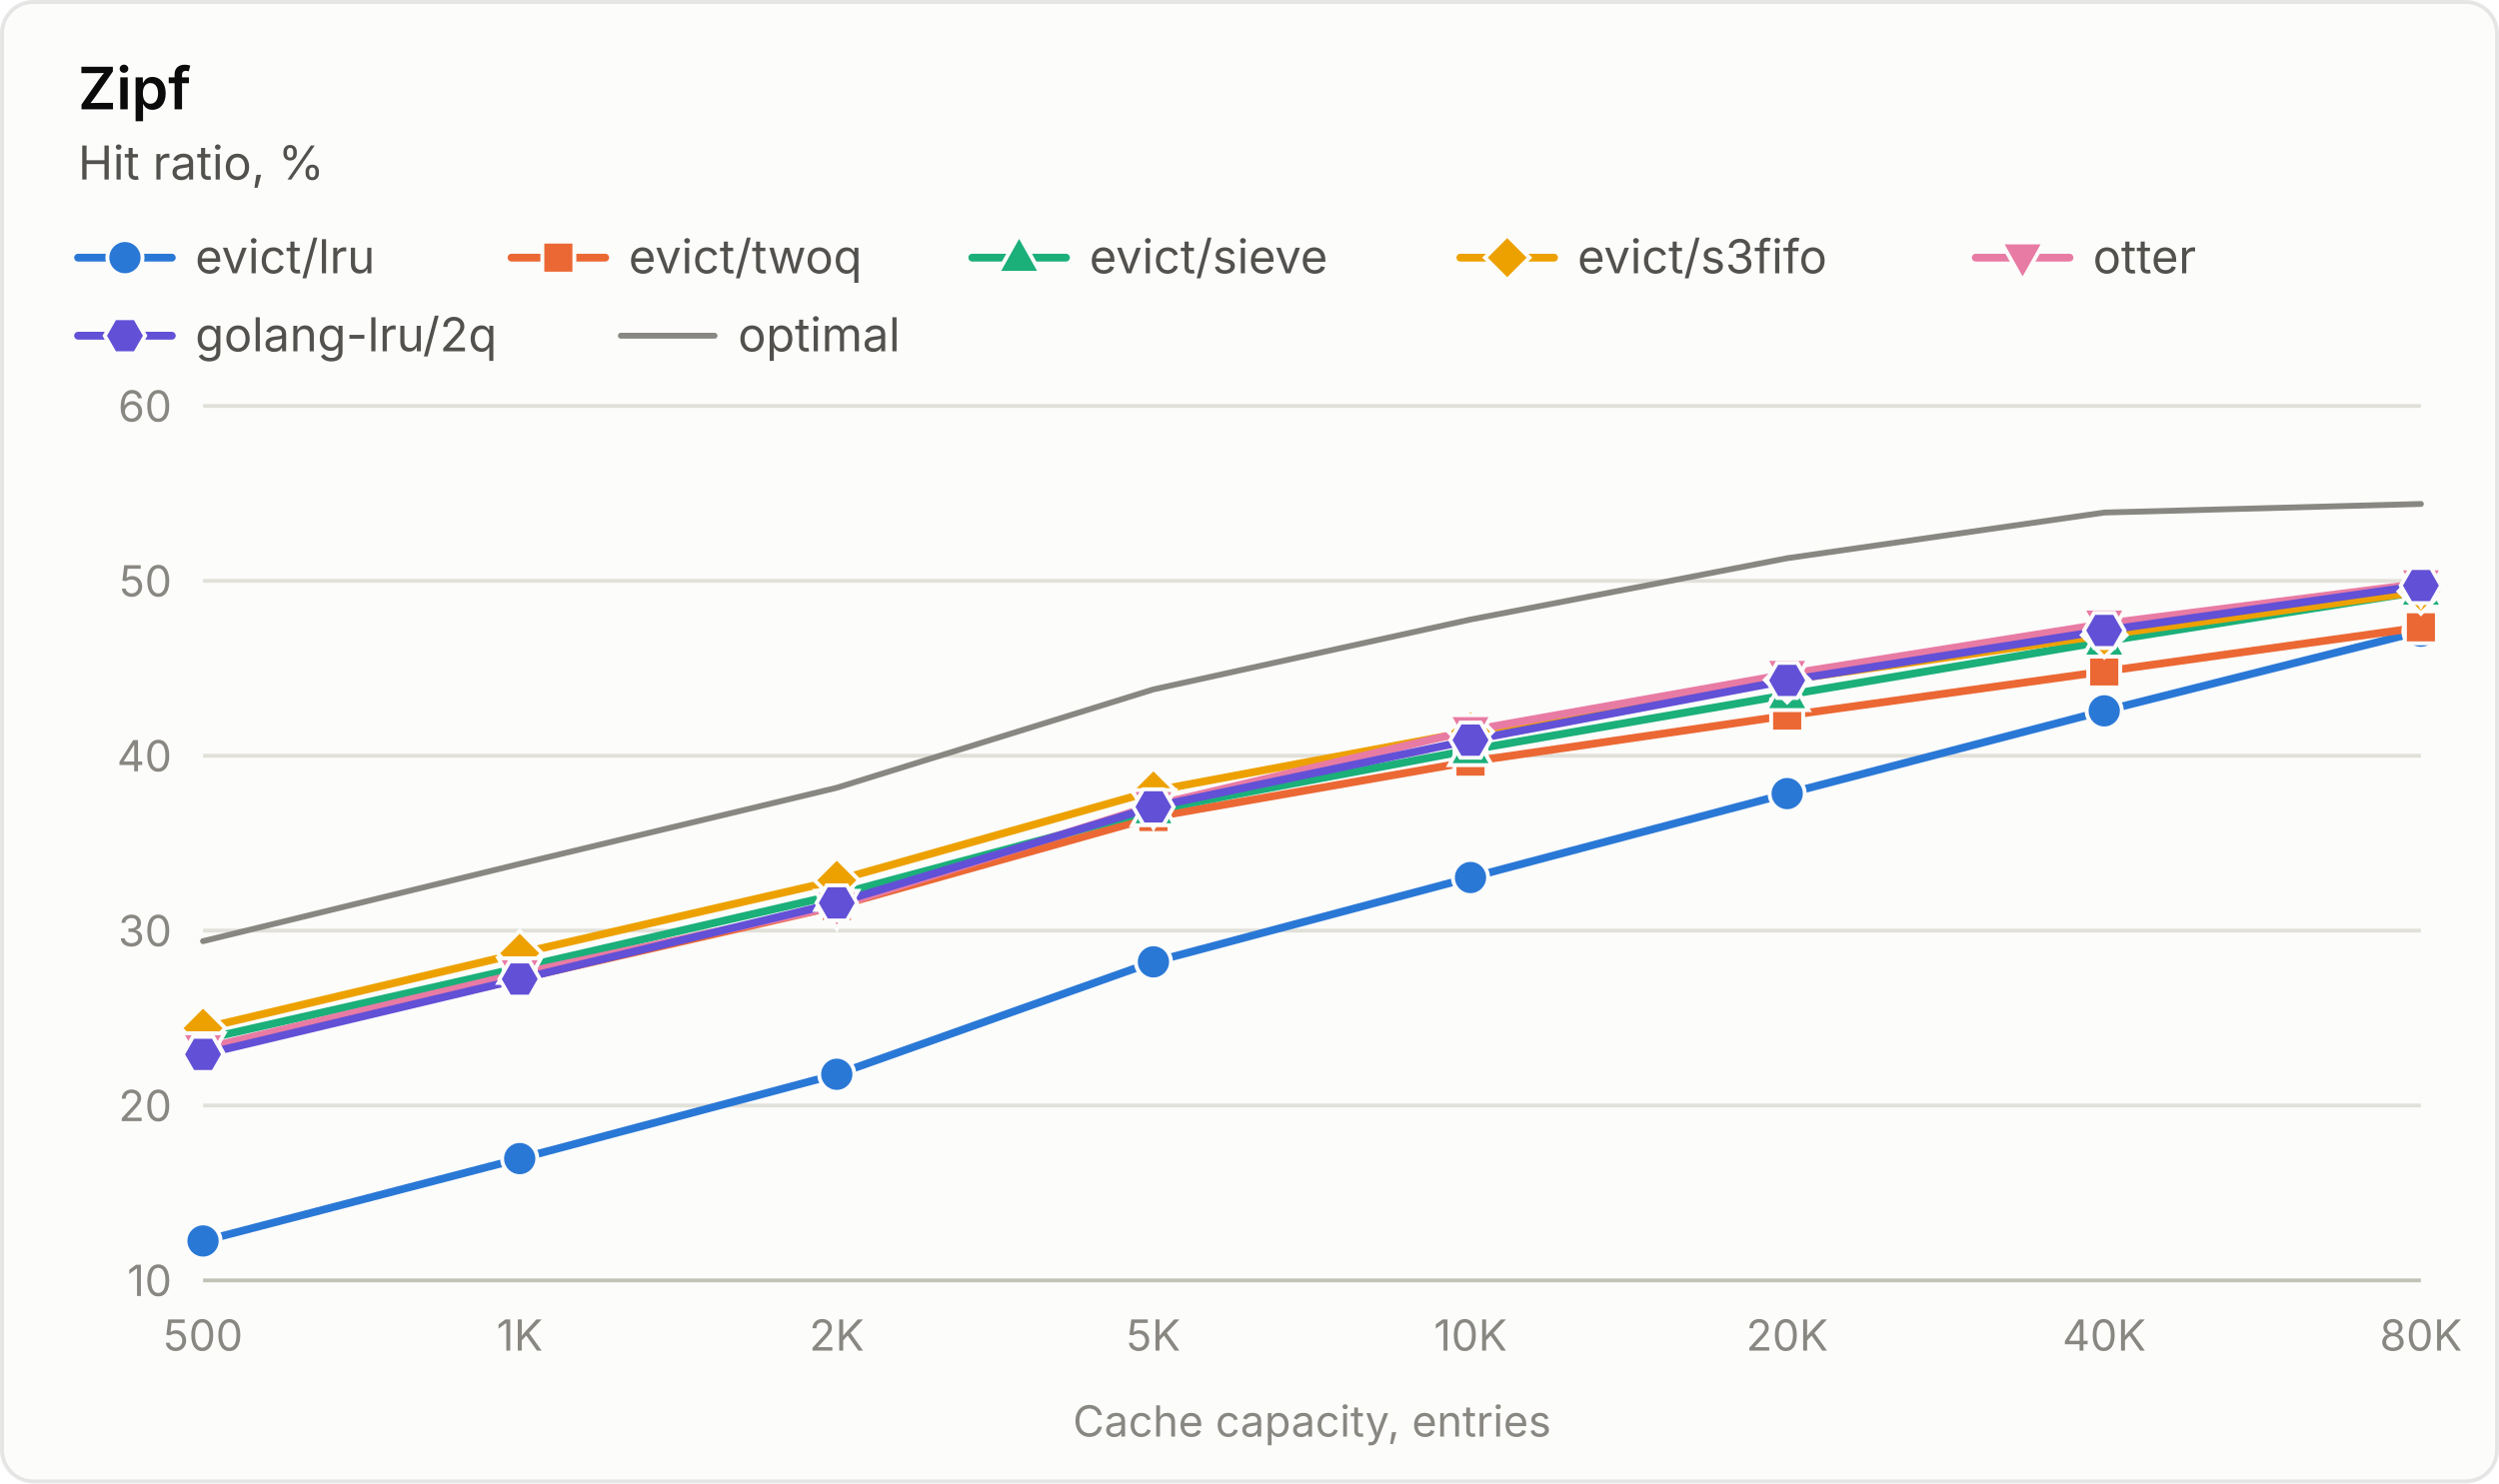
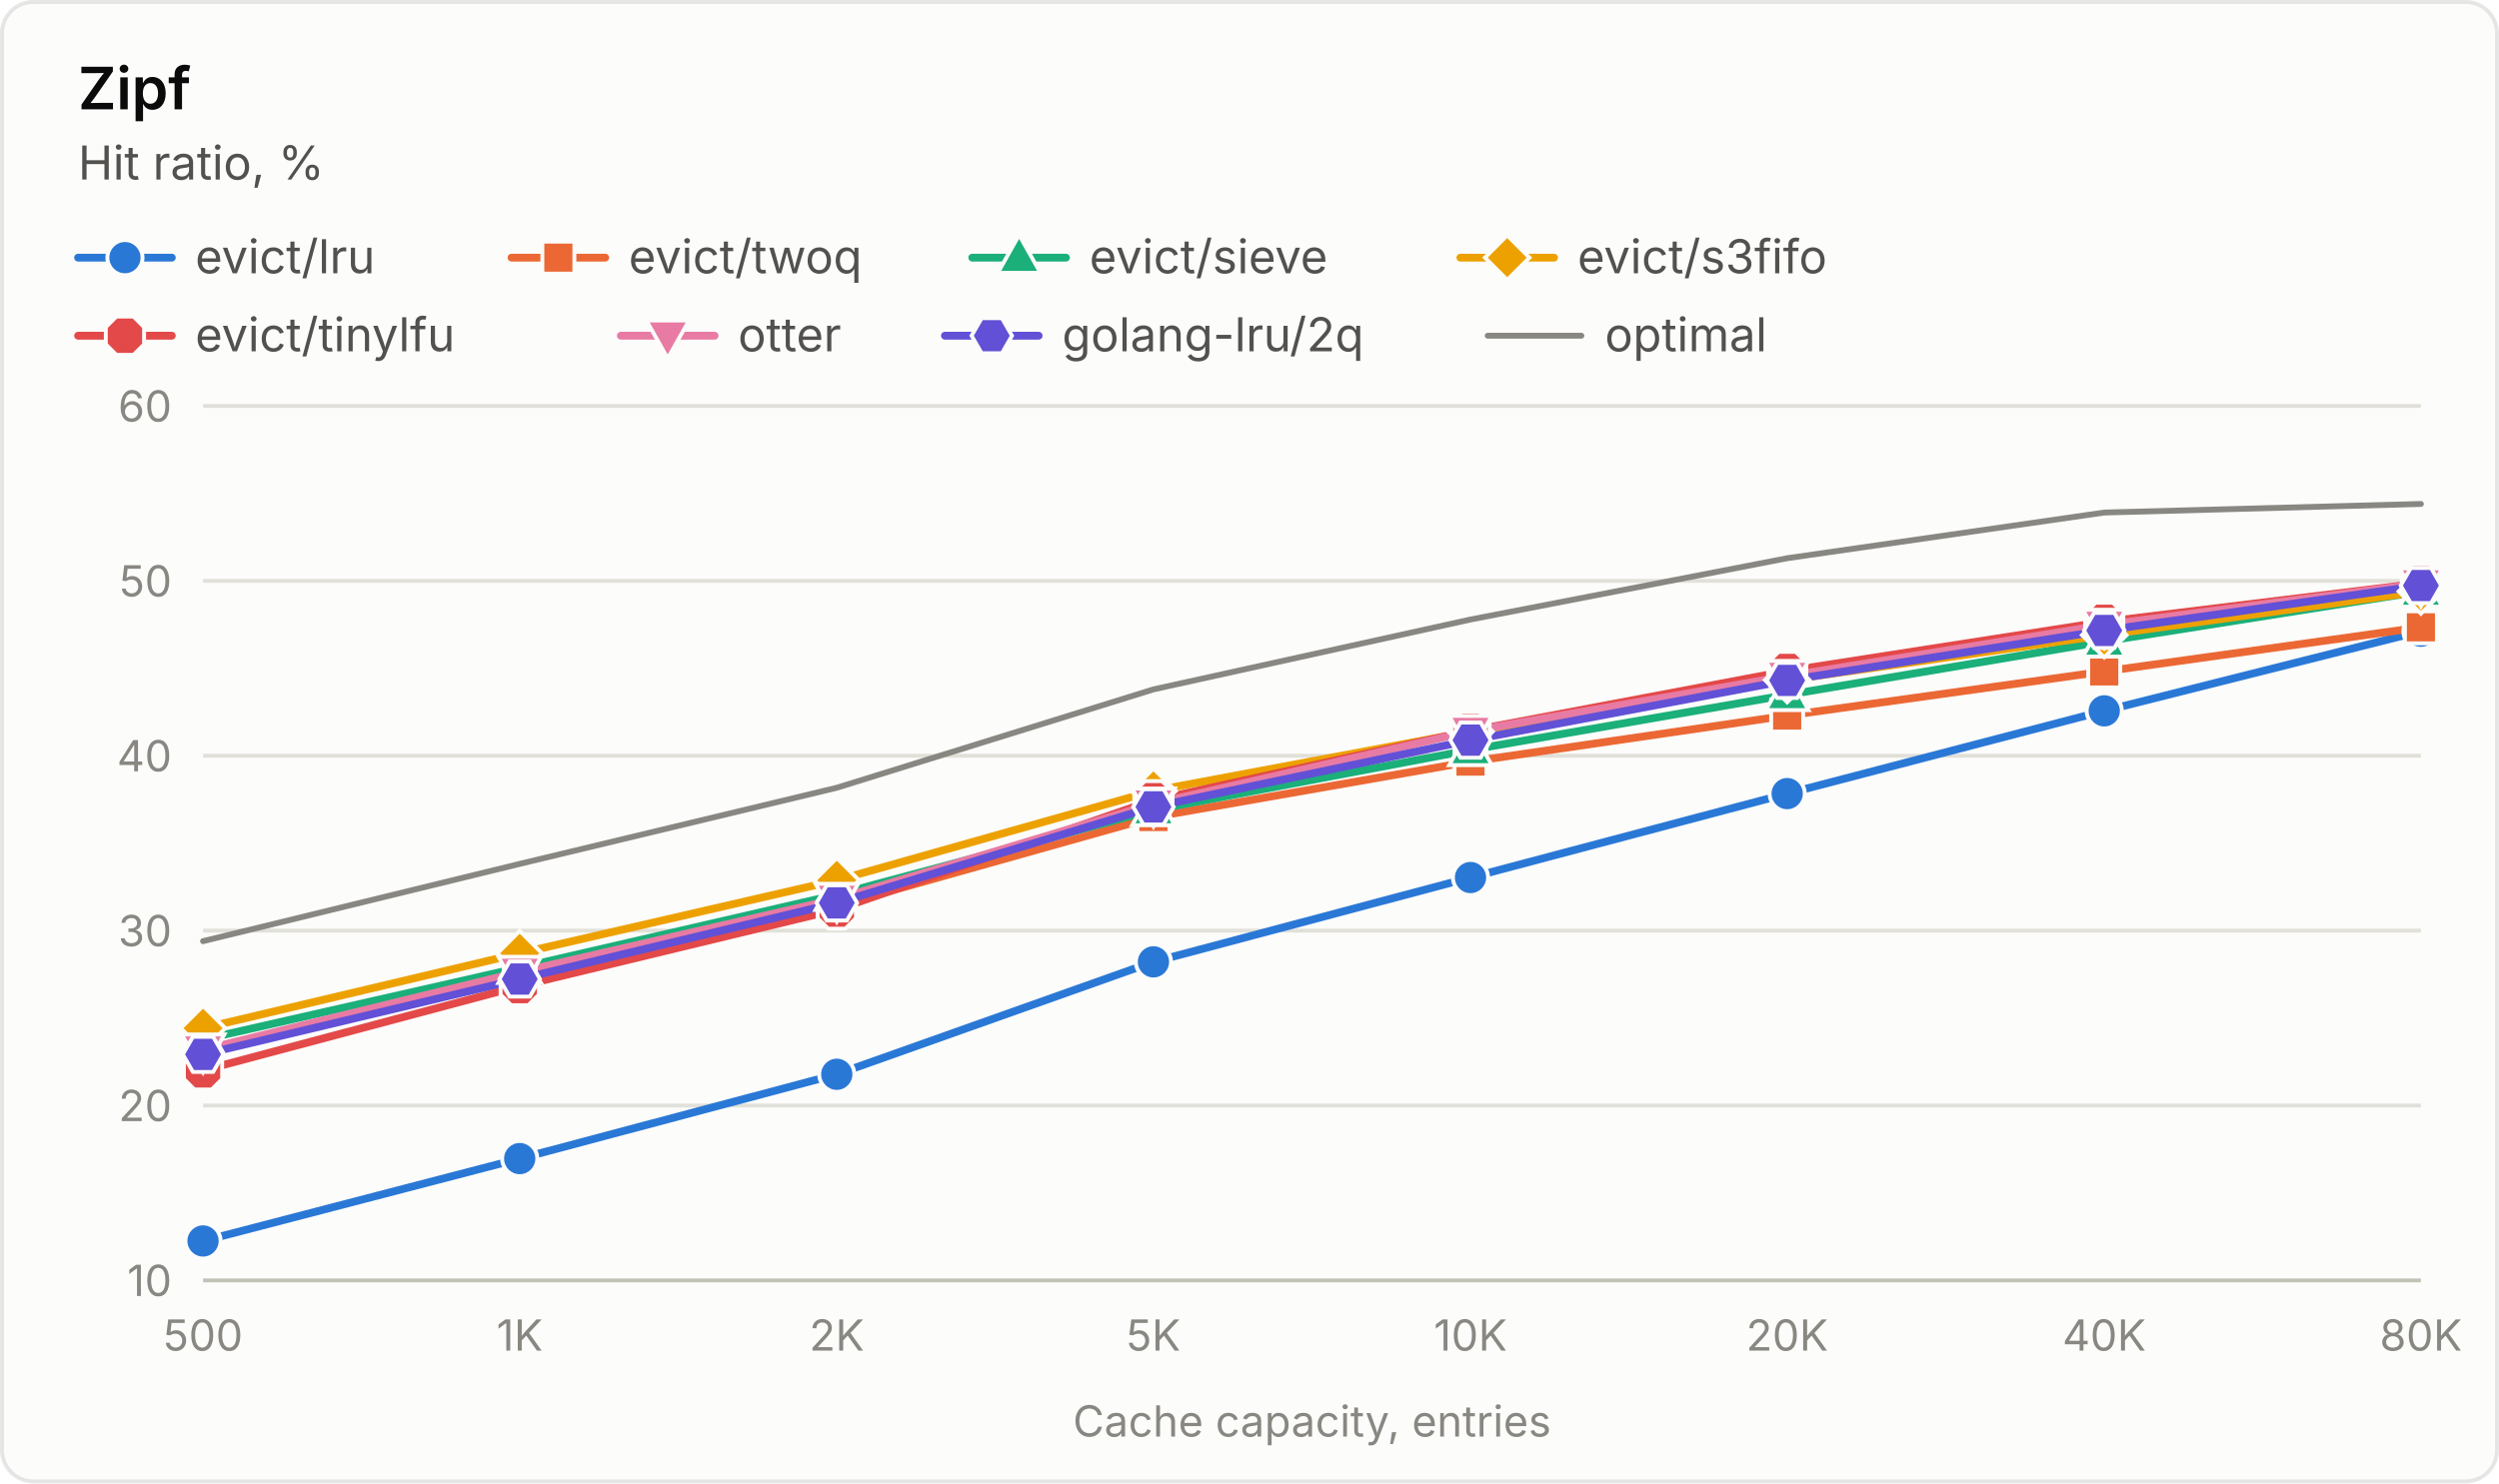
<svg xmlns="http://www.w3.org/2000/svg" viewBox="0 0 640 380" width="640" height="380" role="img" aria-labelledby="title desc">
  <style>
text { font-family: system-ui, -apple-system, "Segoe UI", sans-serif; }
.title { font-size: 15px; font-weight: 600; }
.unit, .legend { font-size: 12px; }
.tick { font-size: 11px; font-variant-numeric: tabular-nums; }
.grid, .axis { stroke-width: 1; }
.line { fill: none; stroke-width: 2; stroke-linejoin: round; stroke-linecap: round; }
.ref { fill: none; stroke-width: 1.5; stroke-linejoin: round; stroke-linecap: round; }
.mark { stroke-width: 2; paint-order: stroke; }
.surface { fill: #fcfcfb; stroke: rgba(11,11,11,0.10); }
.title { fill: #0b0b0b; }
.unit, .legend { fill: #52514e; }
.tick { fill: #898781; }
.grid { stroke: #e1e0d9; }
.axis { stroke: #c3c2b7; }
.ref { stroke: #898781; }
.mark { stroke: #fcfcfb; }
.s0 { stroke: #2a78d6; } .m0 { fill: #2a78d6; }
.s1 { stroke: #eb6834; } .m1 { fill: #eb6834; }
.s2 { stroke: #1baf7a; } .m2 { fill: #1baf7a; }
.s3 { stroke: #eda100; } .m3 { fill: #eda100; }
+ .s7 { stroke: #e34948; } .m7 { fill: #e34948; }
.s4 { stroke: #e87ba4; } .m4 { fill: #e87ba4; }
.s6 { stroke: #6250d6; } .m6 { fill: #6250d6; }
@media (prefers-color-scheme: dark) {
  .surface { fill: #1a1a19; stroke: rgba(255,255,255,0.10); }
  .title { fill: #f0efec; }
  .unit, .legend { fill: #c3c2b7; }
  .tick { fill: #898781; }
  .grid { stroke: #2c2c2a; }
  .axis { stroke: #383835; }
  .ref { stroke: #898781; }
  .mark { stroke: #1a1a19; }
  .s0 { stroke: #3987e5; } .m0 { fill: #3987e5; }
  .s1 { stroke: #d95926; } .m1 { fill: #d95926; }
  .s2 { stroke: #199e70; } .m2 { fill: #199e70; }
  .s3 { stroke: #c98500; } .m3 { fill: #c98500; }
+   .s7 { stroke: #e66767; } .m7 { fill: #e66767; }
  .s4 { stroke: #d55181; } .m4 { fill: #d55181; }
  .s6 { stroke: #9085e9; } .m6 { fill: #9085e9; }
}
</style>
  <rect class="surface" x="0.5" y="0.5" width="639" height="379" rx="8" />
  <text class="title" x="20" y="28">Zipf</text>
  <text class="unit" x="20" y="46">Hit ratio, %</text>
  <path class="line s0" d="M20,66 h24" />
  <circle class="mark m0" cx="32" cy="66" r="4" />
  <text class="legend" x="50" y="70">evict/lru</text>
  <path class="line s1" d="M131,66 h24" />
  <path class="mark m1" d="M139.4,62.4L146.6,62.4L146.6,69.6L139.4,69.6Z" />
  <text class="legend" x="161" y="70">evict/twoq</text>
  <path class="line s2" d="M249,66 h24" />
  <path class="mark m2" d="M261,61.2L265.6,69.4L256.4,69.4Z" />
  <text class="legend" x="279" y="70">evict/sieve</text>
  <path class="line s3" d="M374,66 h24" />
  <path class="mark m3" d="M386,61L391,66L386,71L381,66Z" />
  <text class="legend" x="404" y="70">evict/s3fifo</text>
-   <path class="line s4" d="M506,66 h24" />
-   <path class="mark m4" d="M518,70.8L522.6,62.6L513.4,62.6Z" />
-   <text class="legend" x="536" y="70">otter</text>
-   <path class="line s6" d="M20,86 h24" />
-   <path class="mark m6" d="M29.7,82L34.3,82L36.6,86L34.3,90L29.7,90L27.4,86Z" />
-   <text class="legend" x="50" y="90">golang-lru/2q</text>
-   <path class="ref" d="M159,86 h24" />
-   <text class="legend" x="189" y="90">optimal</text>
+   <path class="line s7" d="M20,86 h24" />
+   <path class="mark m7" d="M30,81.6L34,81.6L36.4,84L36.4,88L34,90.4L30,90.4L27.6,88L27.6,84Z" />
+   <text class="legend" x="50" y="90">evict/tinylfu</text>
+   <path class="line s4" d="M159,86 h24" />
+   <path class="mark m4" d="M171,90.8L175.6,82.6L166.4,82.6Z" />
+   <text class="legend" x="189" y="90">otter</text>
+   <path class="line s6" d="M242,86 h24" />
+   <path class="mark m6" d="M251.7,82L256.3,82L258.6,86L256.3,90L251.7,90L249.4,86Z" />
+   <text class="legend" x="272" y="90">golang-lru/2q</text>
+   <path class="ref" d="M381,86 h24" />
+   <text class="legend" x="411" y="90">optimal</text>
  <path class="axis" d="M52,328 h568" />
  <text class="tick" x="44" y="332" text-anchor="end">10</text>
  <path class="grid" d="M52,283.2 h568" />
  <text class="tick" x="44" y="287.2" text-anchor="end">20</text>
  <path class="grid" d="M52,238.4 h568" />
  <text class="tick" x="44" y="242.4" text-anchor="end">30</text>
  <path class="grid" d="M52,193.6 h568" />
  <text class="tick" x="44" y="197.6" text-anchor="end">40</text>
  <path class="grid" d="M52,148.8 h568" />
  <text class="tick" x="44" y="152.8" text-anchor="end">50</text>
  <path class="grid" d="M52,104 h568" />
  <text class="tick" x="44" y="108" text-anchor="end">60</text>
  <text class="tick" x="52" y="346" text-anchor="middle">500</text>
  <text class="tick" x="133.1" y="346" text-anchor="middle">1K</text>
  <text class="tick" x="214.3" y="346" text-anchor="middle">2K</text>
  <text class="tick" x="295.4" y="346" text-anchor="middle">5K</text>
  <text class="tick" x="376.6" y="346" text-anchor="middle">10K</text>
  <text class="tick" x="457.7" y="346" text-anchor="middle">20K</text>
  <text class="tick" x="538.9" y="346" text-anchor="middle">40K</text>
  <text class="tick" x="620" y="346" text-anchor="middle">80K</text>
  <text class="tick" x="336" y="368" text-anchor="middle">Cache capacity, entries</text>
  <path class="line s0" d="M52,317.9L133.1,296.8L214.3,275.2L295.4,246.4L376.6,224.8L457.7,203.3L538.9,182.1L620,161.7" />
  <path class="line s1" d="M52,269.8L133.1,250.7L214.3,232.1L295.4,209.3L376.6,195.1L457.7,183.3L538.9,172L620,160.7" />
  <path class="line s2" d="M52,266.3L133.1,247.9L214.3,229.2L295.4,207.5L376.6,192.1L457.7,178L538.9,164.3L620,151.5" />
  <path class="line s3" d="M52,263.4L133.1,244.2L214.3,225.5L295.4,202.6L376.6,187.4L457.7,174.2L538.9,162.7L620,151.5" />
-   <path class="line s4" d="M52,268.6L133.1,249.4L214.3,232.1L295.4,206.3L376.6,187.1L457.7,172.7L538.9,159.8L620,149.5" />
+   <path class="line s7" d="M52,274.2L133.1,252.6L214.3,233L295.4,205L376.6,187.2L457.7,171.9L538.9,159.3L620,149.4" />
+   <path class="line s4" d="M52,268.9L133.1,249L214.3,230.3L295.4,205.9L376.6,187.3L457.7,173.2L538.9,160.1L620,149.5" />
  <path class="line s6" d="M52,270.1L133.1,250.8L214.3,231.3L295.4,206.7L376.6,189.6L457.7,174.3L538.9,161.5L620,150" />
  <path class="ref" d="M52,241.1L133.1,221.3L214.3,201.8L295.4,176.6L376.6,158.7L457.7,143L538.9,131.3L620,129.1" />
  <g>
    <circle class="mark m0" cx="52" cy="317.9" r="4" />
  </g>
  <g>
    <circle class="mark m0" cx="133.1" cy="296.8" r="4" />
  </g>
  <g>
    <circle class="mark m0" cx="214.3" cy="275.2" r="4" />
  </g>
  <g>
    <circle class="mark m0" cx="295.4" cy="246.4" r="4" />
  </g>
  <g>
    <circle class="mark m0" cx="376.6" cy="224.8" r="4" />
  </g>
  <g>
    <circle class="mark m0" cx="457.7" cy="203.3" r="4" />
  </g>
  <g>
    <circle class="mark m0" cx="538.9" cy="182.1" r="4" />
  </g>
  <g>
    <circle class="mark m0" cx="620" cy="161.7" r="4" />
  </g>
  <g>
    <path class="mark m1" d="M48.4,266.2L55.6,266.2L55.6,273.4L48.4,273.4Z" />
  </g>
  <g>
    <path class="mark m1" d="M129.5,247.1L136.7,247.1L136.7,254.3L129.5,254.3Z" />
  </g>
  <g>
    <path class="mark m1" d="M210.7,228.5L217.9,228.5L217.9,235.7L210.7,235.7Z" />
  </g>
  <g>
    <path class="mark m1" d="M291.8,205.7L299,205.7L299,212.9L291.8,212.9Z" />
  </g>
  <g>
    <path class="mark m1" d="M373,191.5L380.2,191.5L380.2,198.7L373,198.7Z" />
  </g>
  <g>
    <path class="mark m1" d="M454.1,179.7L461.3,179.7L461.3,186.9L454.1,186.9Z" />
  </g>
  <g>
    <path class="mark m1" d="M535.3,168.4L542.5,168.4L542.5,175.6L535.3,175.6Z" />
  </g>
  <g>
    <path class="mark m1" d="M616.4,157.1L623.6,157.1L623.6,164.3L616.4,164.3Z" />
  </g>
  <g>
    <path class="mark m2" d="M52,261.5L56.6,269.7L47.4,269.7Z" />
  </g>
  <g>
    <path class="mark m2" d="M133.1,243.1L137.7,251.3L128.5,251.3Z" />
  </g>
  <g>
    <path class="mark m2" d="M214.3,224.4L218.9,232.6L209.7,232.6Z" />
  </g>
  <g>
    <path class="mark m2" d="M295.4,202.7L300,210.9L290.8,210.9Z" />
  </g>
  <g>
    <path class="mark m2" d="M376.6,187.3L381.2,195.5L372,195.5Z" />
  </g>
  <g>
    <path class="mark m2" d="M457.7,173.2L462.3,181.4L453.1,181.4Z" />
  </g>
  <g>
    <path class="mark m2" d="M538.9,159.5L543.5,167.7L534.3,167.7Z" />
  </g>
  <g>
    <path class="mark m2" d="M620,146.7L624.6,154.9L615.4,154.9Z" />
  </g>
  <g>
    <path class="mark m3" d="M52,258.4L57,263.4L52,268.4L47,263.4Z" />
  </g>
  <g>
    <path class="mark m3" d="M133.1,239.2L138.1,244.2L133.1,249.2L128.1,244.2Z" />
  </g>
  <g>
    <path class="mark m3" d="M214.3,220.5L219.3,225.5L214.3,230.5L209.3,225.5Z" />
  </g>
  <g>
    <path class="mark m3" d="M295.4,197.6L300.4,202.6L295.4,207.6L290.4,202.6Z" />
  </g>
  <g>
    <path class="mark m3" d="M376.6,182.4L381.6,187.4L376.6,192.4L371.6,187.4Z" />
  </g>
  <g>
    <path class="mark m3" d="M457.7,169.2L462.7,174.2L457.7,179.2L452.7,174.2Z" />
  </g>
  <g>
    <path class="mark m3" d="M538.9,157.7L543.9,162.7L538.9,167.7L533.9,162.7Z" />
  </g>
  <g>
    <path class="mark m3" d="M620,146.5L625,151.5L620,156.5L615,151.5Z" />
  </g>
  <g>
-     <path class="mark m4" d="M52,273.4L56.6,265.2L47.4,265.2Z" />
-   </g>
-   <g>
-     <path class="mark m4" d="M133.1,254.2L137.7,246L128.5,246Z" />
-   </g>
-   <g>
-     <path class="mark m4" d="M214.3,236.9L218.9,228.7L209.7,228.7Z" />
-   </g>
-   <g>
-     <path class="mark m4" d="M295.4,211.1L300,202.9L290.8,202.9Z" />
-   </g>
-   <g>
-     <path class="mark m4" d="M376.6,191.9L381.2,183.7L372,183.7Z" />
-   </g>
-   <g>
-     <path class="mark m4" d="M457.7,177.5L462.3,169.3L453.1,169.3Z" />
-   </g>
-   <g>
-     <path class="mark m4" d="M538.9,164.6L543.5,156.4L534.3,156.4Z" />
+     <path class="mark m7" d="M50,269.8L54,269.8L56.4,272.2L56.4,276.2L54,278.6L50,278.6L47.6,276.2L47.6,272.2Z" />
+   </g>
+   <g>
+     <path class="mark m7" d="M131.1,248.2L135.1,248.2L137.5,250.6L137.5,254.6L135.1,257L131.1,257L128.7,254.6L128.7,250.6Z" />
+   </g>
+   <g>
+     <path class="mark m7" d="M212.3,228.6L216.3,228.6L218.7,231L218.7,235L216.3,237.4L212.3,237.4L209.9,235L209.9,231Z" />
+   </g>
+   <g>
+     <path class="mark m7" d="M293.4,200.6L297.4,200.6L299.8,203L299.8,207L297.4,209.4L293.4,209.4L291,207L291,203Z" />
+   </g>
+   <g>
+     <path class="mark m7" d="M374.6,182.8L378.6,182.8L381,185.2L381,189.2L378.6,191.6L374.6,191.6L372.2,189.2L372.2,185.2Z" />
+   </g>
+   <g>
+     <path class="mark m7" d="M455.7,167.5L459.7,167.5L462.1,169.9L462.1,173.9L459.7,176.3L455.7,176.3L453.3,173.9L453.3,169.9Z" />
+   </g>
+   <g>
+     <path class="mark m7" d="M536.9,154.9L540.9,154.9L543.3,157.3L543.3,161.3L540.9,163.7L536.9,163.7L534.5,161.3L534.5,157.3Z" />
+   </g>
+   <g>
+     <path class="mark m7" d="M618,145L622,145L624.4,147.4L624.4,151.4L622,153.8L618,153.8L615.6,151.4L615.6,147.4Z" />
+   </g>
+   <g>
+     <path class="mark m4" d="M52,273.7L56.6,265.5L47.4,265.5Z" />
+   </g>
+   <g>
+     <path class="mark m4" d="M133.1,253.8L137.7,245.6L128.5,245.6Z" />
+   </g>
+   <g>
+     <path class="mark m4" d="M214.3,235.1L218.9,226.9L209.7,226.9Z" />
+   </g>
+   <g>
+     <path class="mark m4" d="M295.4,210.7L300,202.5L290.8,202.5Z" />
+   </g>
+   <g>
+     <path class="mark m4" d="M376.6,192.1L381.2,183.9L372,183.9Z" />
+   </g>
+   <g>
+     <path class="mark m4" d="M457.7,178L462.3,169.8L453.1,169.8Z" />
+   </g>
+   <g>
+     <path class="mark m4" d="M538.9,164.9L543.5,156.7L534.3,156.7Z" />
  </g>
  <g>
    <path class="mark m4" d="M620,154.3L624.6,146.1L615.4,146.1Z" />
  </g>
  <g>
    <path class="mark m6" d="M49.7,266.1L54.3,266.1L56.6,270.1L54.3,274.1L49.7,274.1L47.4,270.1Z" />
  </g>
  <g>
    <path class="mark m6" d="M130.8,246.8L135.4,246.8L137.7,250.8L135.4,254.8L130.8,254.8L128.5,250.8Z" />
  </g>
  <g>
    <path class="mark m6" d="M212,227.3L216.6,227.3L218.9,231.3L216.6,235.3L212,235.3L209.7,231.3Z" />
  </g>
  <g>
    <path class="mark m6" d="M293.1,202.7L297.7,202.7L300,206.7L297.7,210.7L293.1,210.7L290.8,206.7Z" />
  </g>
  <g>
    <path class="mark m6" d="M374.3,185.6L378.9,185.6L381.2,189.6L378.9,193.6L374.3,193.6L372,189.6Z" />
  </g>
  <g>
    <path class="mark m6" d="M455.4,170.3L460,170.3L462.3,174.3L460,178.3L455.4,178.3L453.1,174.3Z" />
  </g>
  <g>
    <path class="mark m6" d="M536.6,157.5L541.2,157.5L543.5,161.5L541.2,165.5L536.6,165.5L534.3,161.5Z" />
  </g>
  <g>
    <path class="mark m6" d="M617.7,146L622.3,146L624.6,150L622.3,154L617.7,154L615.4,150Z" />
  </g>
</svg>
